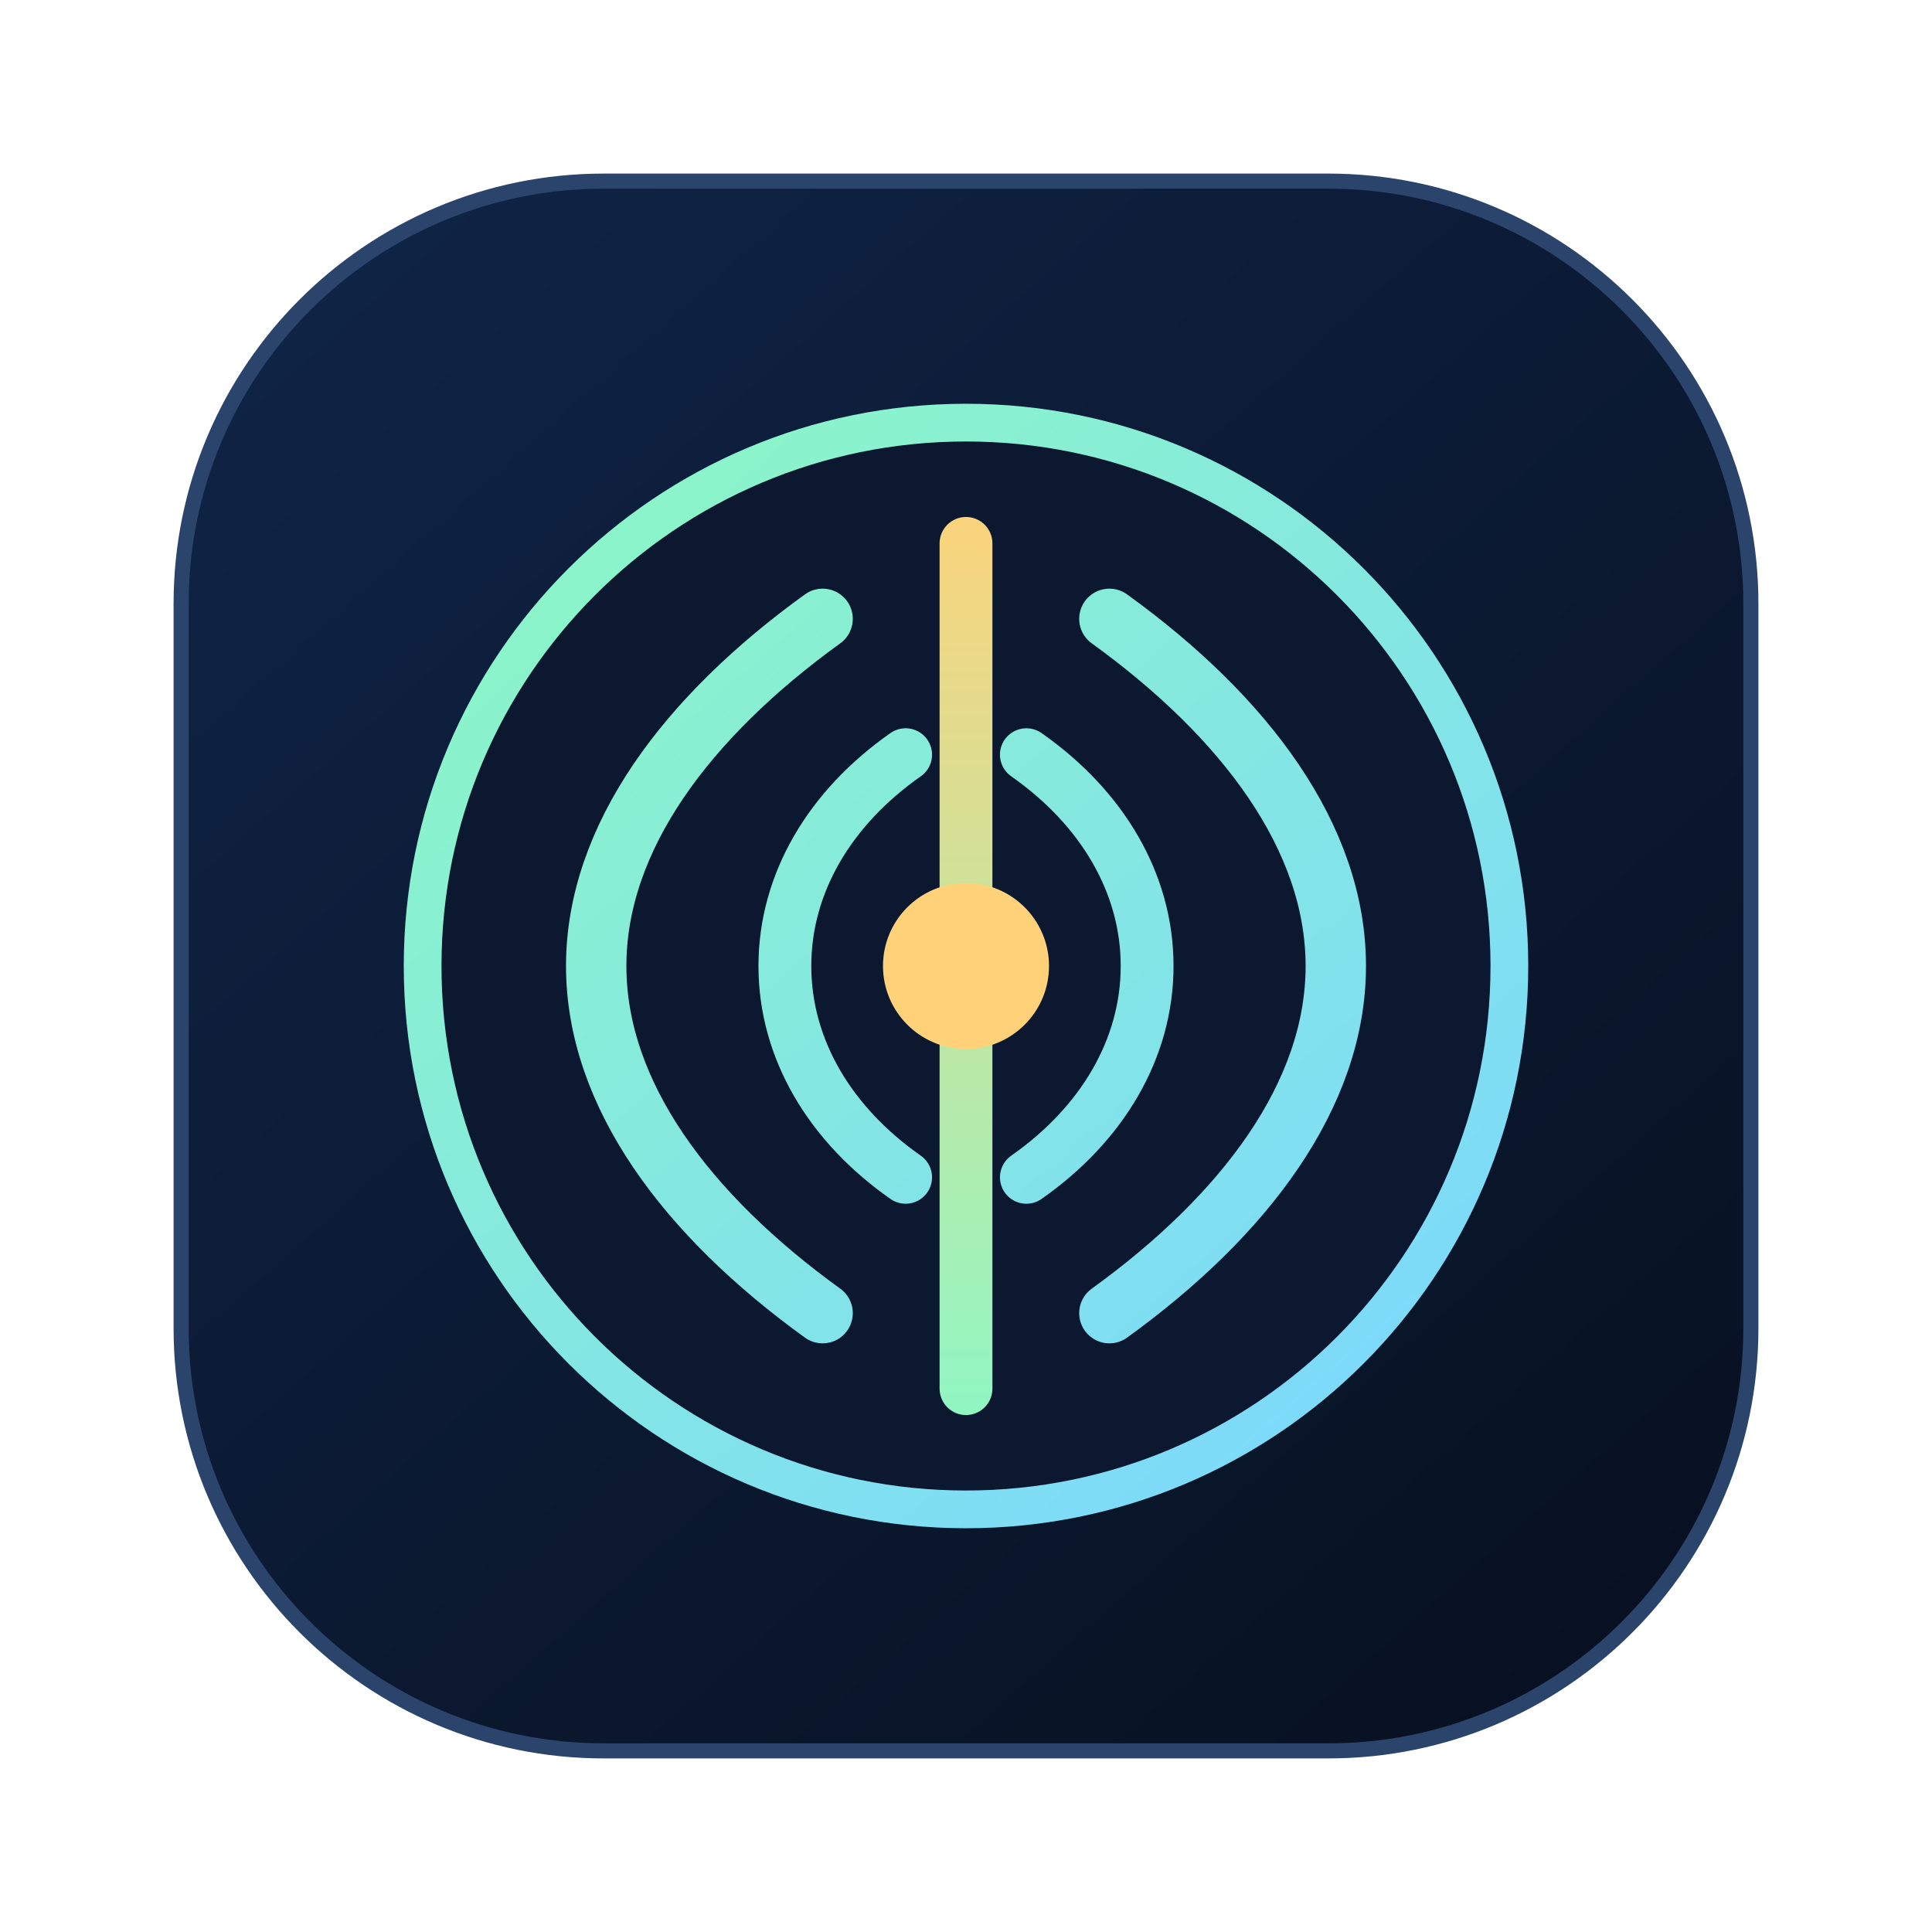
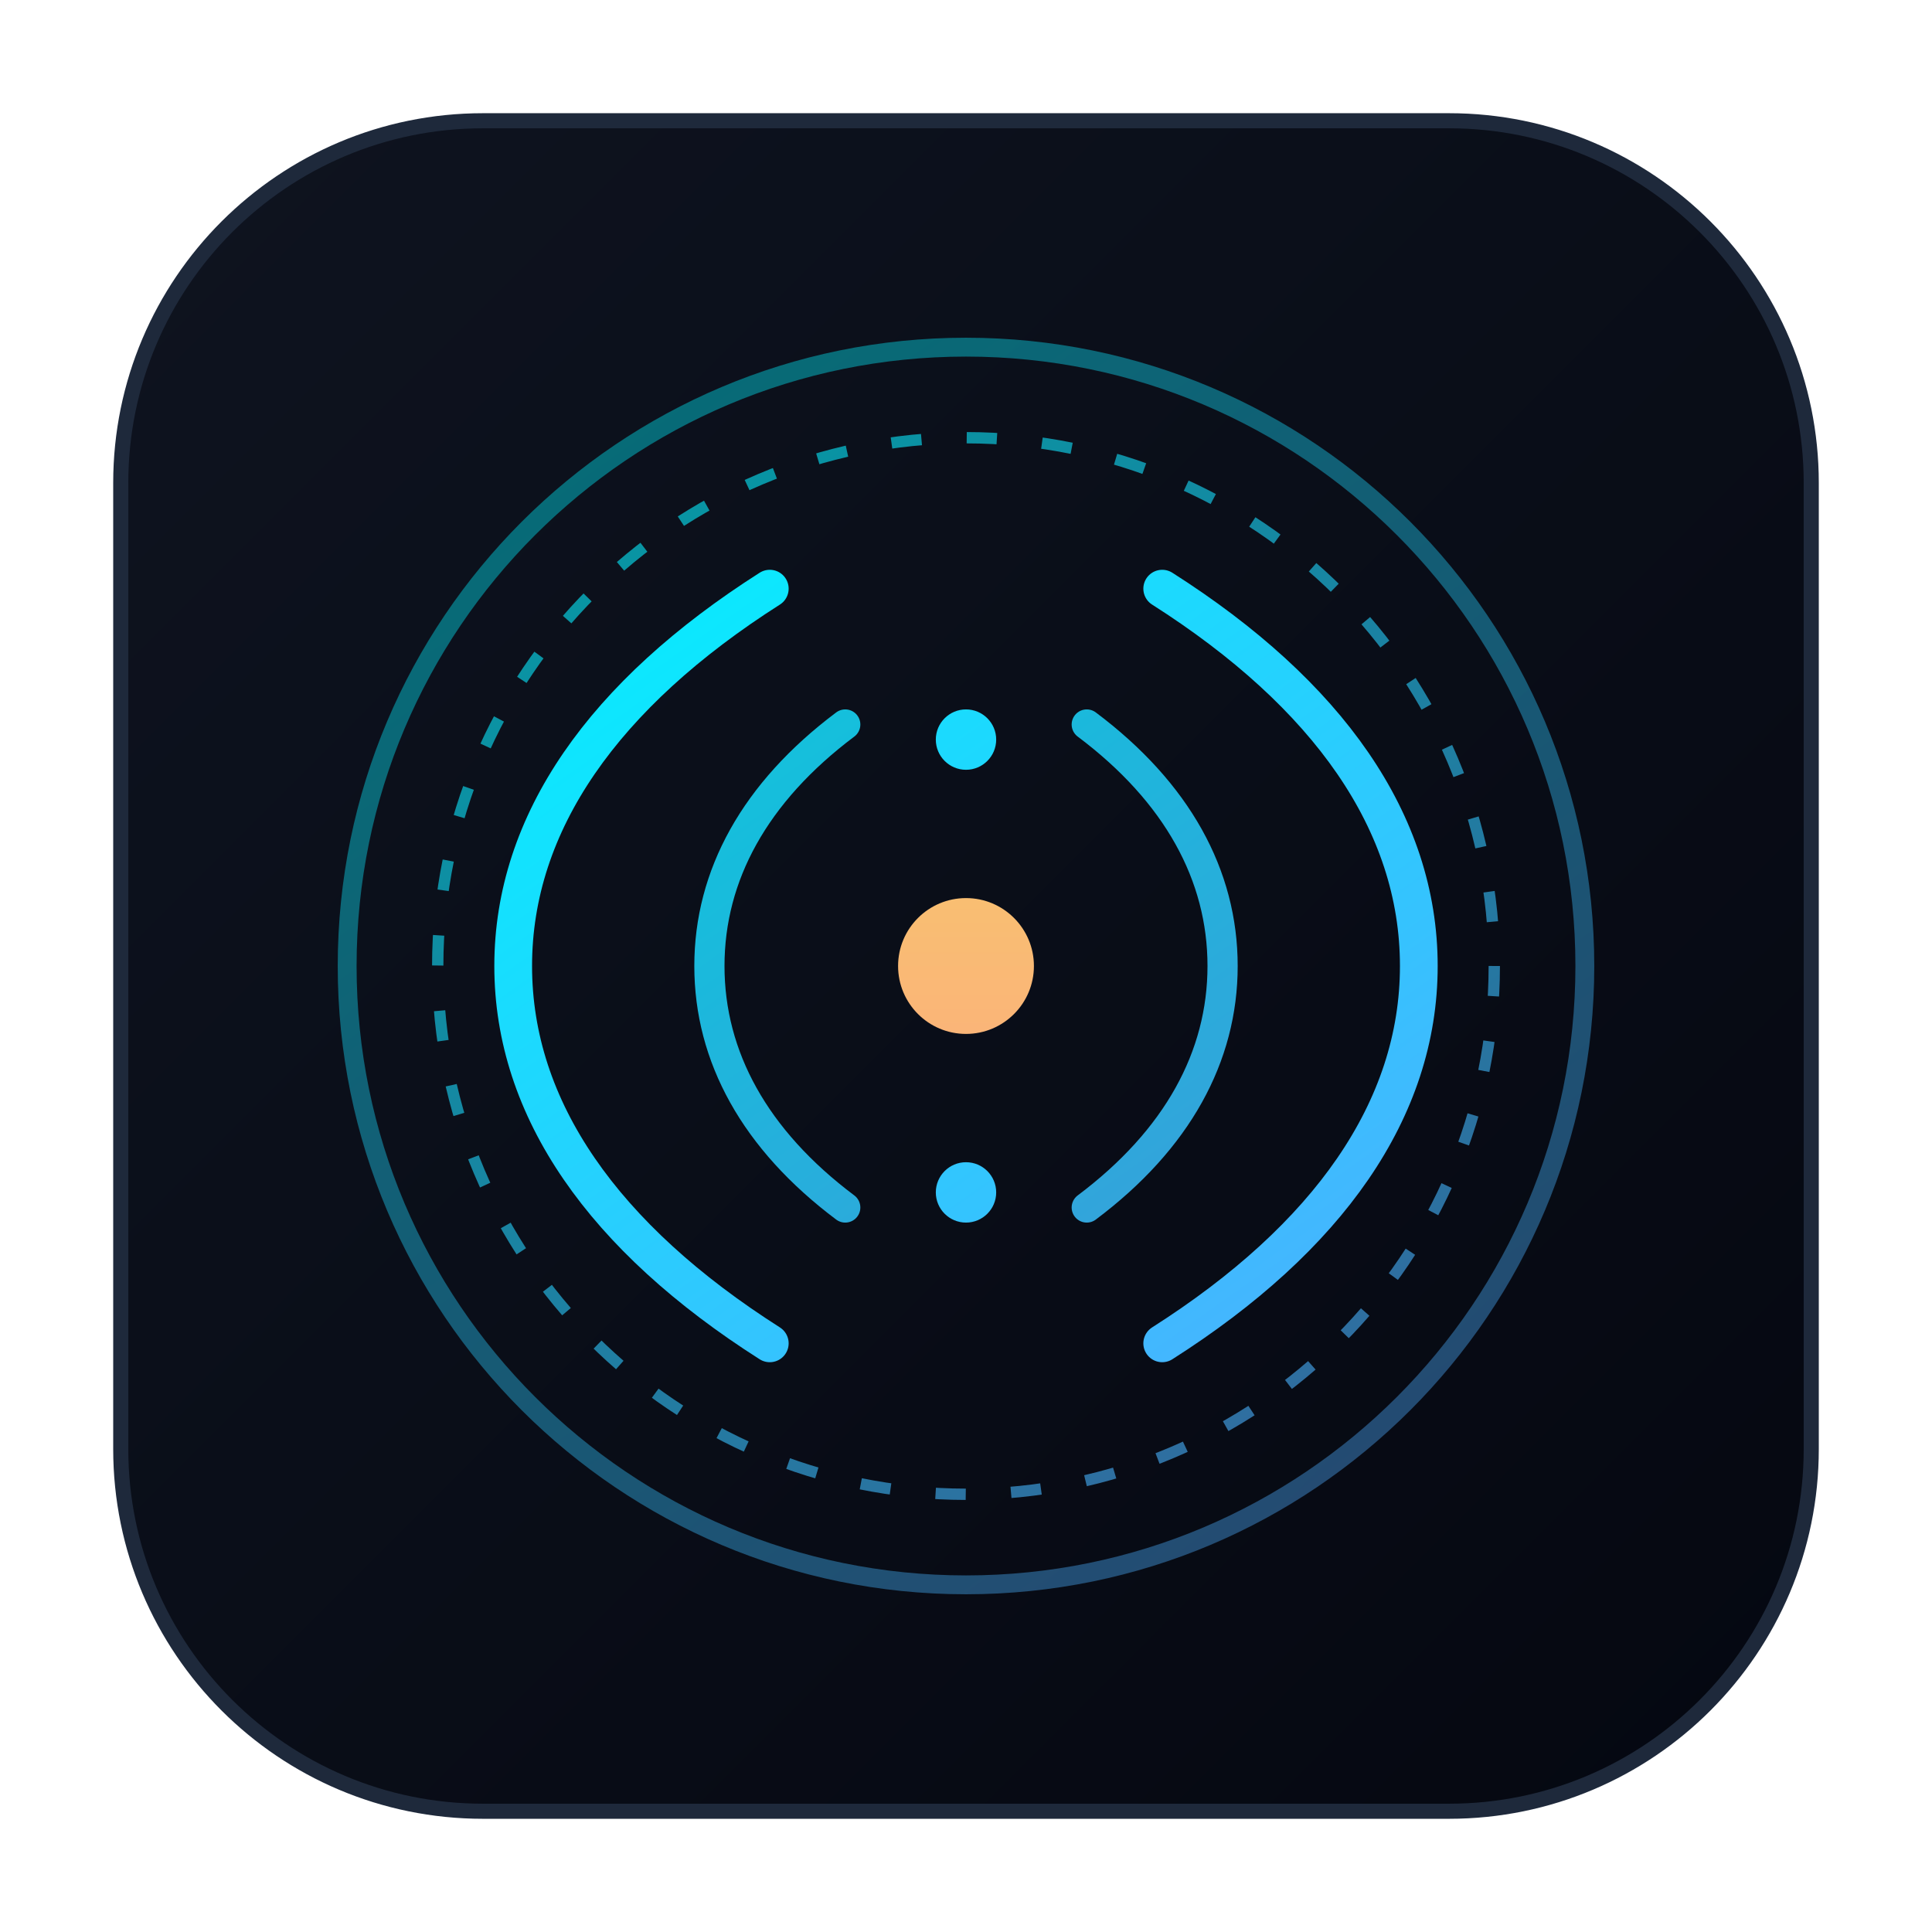
- <svg xmlns="http://www.w3.org/2000/svg" width="256" height="256" viewBox="0 0 256 256" fill="none">
+ <svg xmlns="http://www.w3.org/2000/svg" viewBox="0 0 256 256" width="256" height="256" fill="none">
  <defs>
-     <linearGradient id="surface" x1="36" y1="24" x2="220" y2="232" gradientUnits="userSpaceOnUse">
-       <stop stop-color="#102447" />
-       <stop offset="1" stop-color="#07101F" />
+     <linearGradient id="mm-bg-grad" x1="24" y1="24" x2="232" y2="232" gradientUnits="userSpaceOnUse">
+       <stop offset="0%" stop-color="#0E131F" />
+       <stop offset="100%" stop-color="#050811" />
    </linearGradient>
-     <linearGradient id="glow" x1="72" y1="60" x2="190" y2="196" gradientUnits="userSpaceOnUse">
-       <stop stop-color="#8CF7C5" />
-       <stop offset="1" stop-color="#7CD7FF" />
+     <linearGradient id="mm-accent-cyan" x1="40" y1="40" x2="216" y2="216" gradientUnits="userSpaceOnUse">
+       <stop offset="0%" stop-color="#38EF7D" />
+       <stop offset="50%" stop-color="#11998E" />
+       <stop offset="100%" stop-color="#38EF7D" />
    </linearGradient>
-     <linearGradient id="pulse" x1="128" y1="64" x2="128" y2="192" gradientUnits="userSpaceOnUse">
-       <stop stop-color="#FFD27A" />
-       <stop offset="1" stop-color="#8CF7C5" />
+     <linearGradient id="mm-wave-grad" x1="80" y1="60" x2="176" y2="196" gradientUnits="userSpaceOnUse">
+       <stop offset="0%" stop-color="#00F2FE" />
+       <stop offset="100%" stop-color="#4FACFE" />
    </linearGradient>
+     <linearGradient id="mm-amber-glow" x1="128" y1="80" x2="128" y2="176" gradientUnits="userSpaceOnUse">
+       <stop offset="0%" stop-color="#F6D365" />
+       <stop offset="100%" stop-color="#FDA085" />
+     </linearGradient>
+     <filter id="mm-subtle-glow" x="-10%" y="-10%" width="120%" height="120%">
+       <feGaussianBlur stdDeviation="3" result="blur" />
+       <feComposite in="SourceGraphic" in2="blur" operator="over" />
+     </filter>
  </defs>
-   <rect x="24" y="24" width="208" height="208" rx="56" fill="url(#surface)" />
-   <rect x="24" y="24" width="208" height="208" rx="56" stroke="#2A446C" stroke-width="2" />
-   <circle cx="128" cy="128" r="72" fill="#0B1830" stroke="url(#glow)" stroke-width="5" />
-   <path d="M109 82C91 95 79 111 79 128C79 145 91 161 109 174" stroke="url(#glow)" stroke-width="8" stroke-linecap="round" />
-   <path d="M147 82C165 95 177 111 177 128C177 145 165 161 147 174" stroke="url(#glow)" stroke-width="8" stroke-linecap="round" />
-   <path d="M120 100C110 107 104 117 104 128C104 139 110 149 120 156" stroke="url(#glow)" stroke-width="7" stroke-linecap="round" />
-   <path d="M136 100C146 107 152 117 152 128C152 139 146 149 136 156" stroke="url(#glow)" stroke-width="7" stroke-linecap="round" />
-   <path d="M128 72V184" stroke="url(#pulse)" stroke-width="7" stroke-linecap="round" />
-   <circle cx="128" cy="128" r="11" fill="#FFD27A" />
+   <rect x="16" y="16" width="224" height="224" rx="48" fill="url(#mm-bg-grad)" />
+   <rect x="16" y="16" width="224" height="224" rx="48" stroke="#1E293B" stroke-width="2" />
+   <circle cx="128" cy="128" r="82" stroke="url(#mm-wave-grad)" stroke-width="2.5" opacity="0.4" />
+   <circle cx="128" cy="128" r="70" stroke="url(#mm-wave-grad)" stroke-width="1.5" stroke-dasharray="4 6" opacity="0.6" />
+   <path d="M102 78 C80 92 68 109 68 128 C68 147 80 164 102 178" stroke="url(#mm-wave-grad)" stroke-width="5" stroke-linecap="round" />
+   <path d="M112 96 C100 105 94 116 94 128 C94 140 100 151 112 160" stroke="url(#mm-wave-grad)" stroke-width="4" stroke-linecap="round" opacity="0.85" />
+   <path d="M154 78 C176 92 188 109 188 128 C188 147 176 164 154 178" stroke="url(#mm-wave-grad)" stroke-width="5" stroke-linecap="round" />
+   <path d="M144 96 C156 105 162 116 162 128 C162 140 156 151 144 160" stroke="url(#mm-wave-grad)" stroke-width="4" stroke-linecap="round" opacity="0.85" />
+   <line x1="128" y1="62" x2="128" y2="194" stroke="url(#mm-amber-glow)" stroke-width="4" stroke-linecap="round" filter="url(#mm-subtle-glow)" />
+   <circle cx="128" cy="128" r="9" fill="url(#mm-amber-glow)" />
+   <circle cx="128" cy="98" r="4" fill="url(#mm-wave-grad)" />
+   <circle cx="128" cy="158" r="4" fill="url(#mm-wave-grad)" />
</svg>
